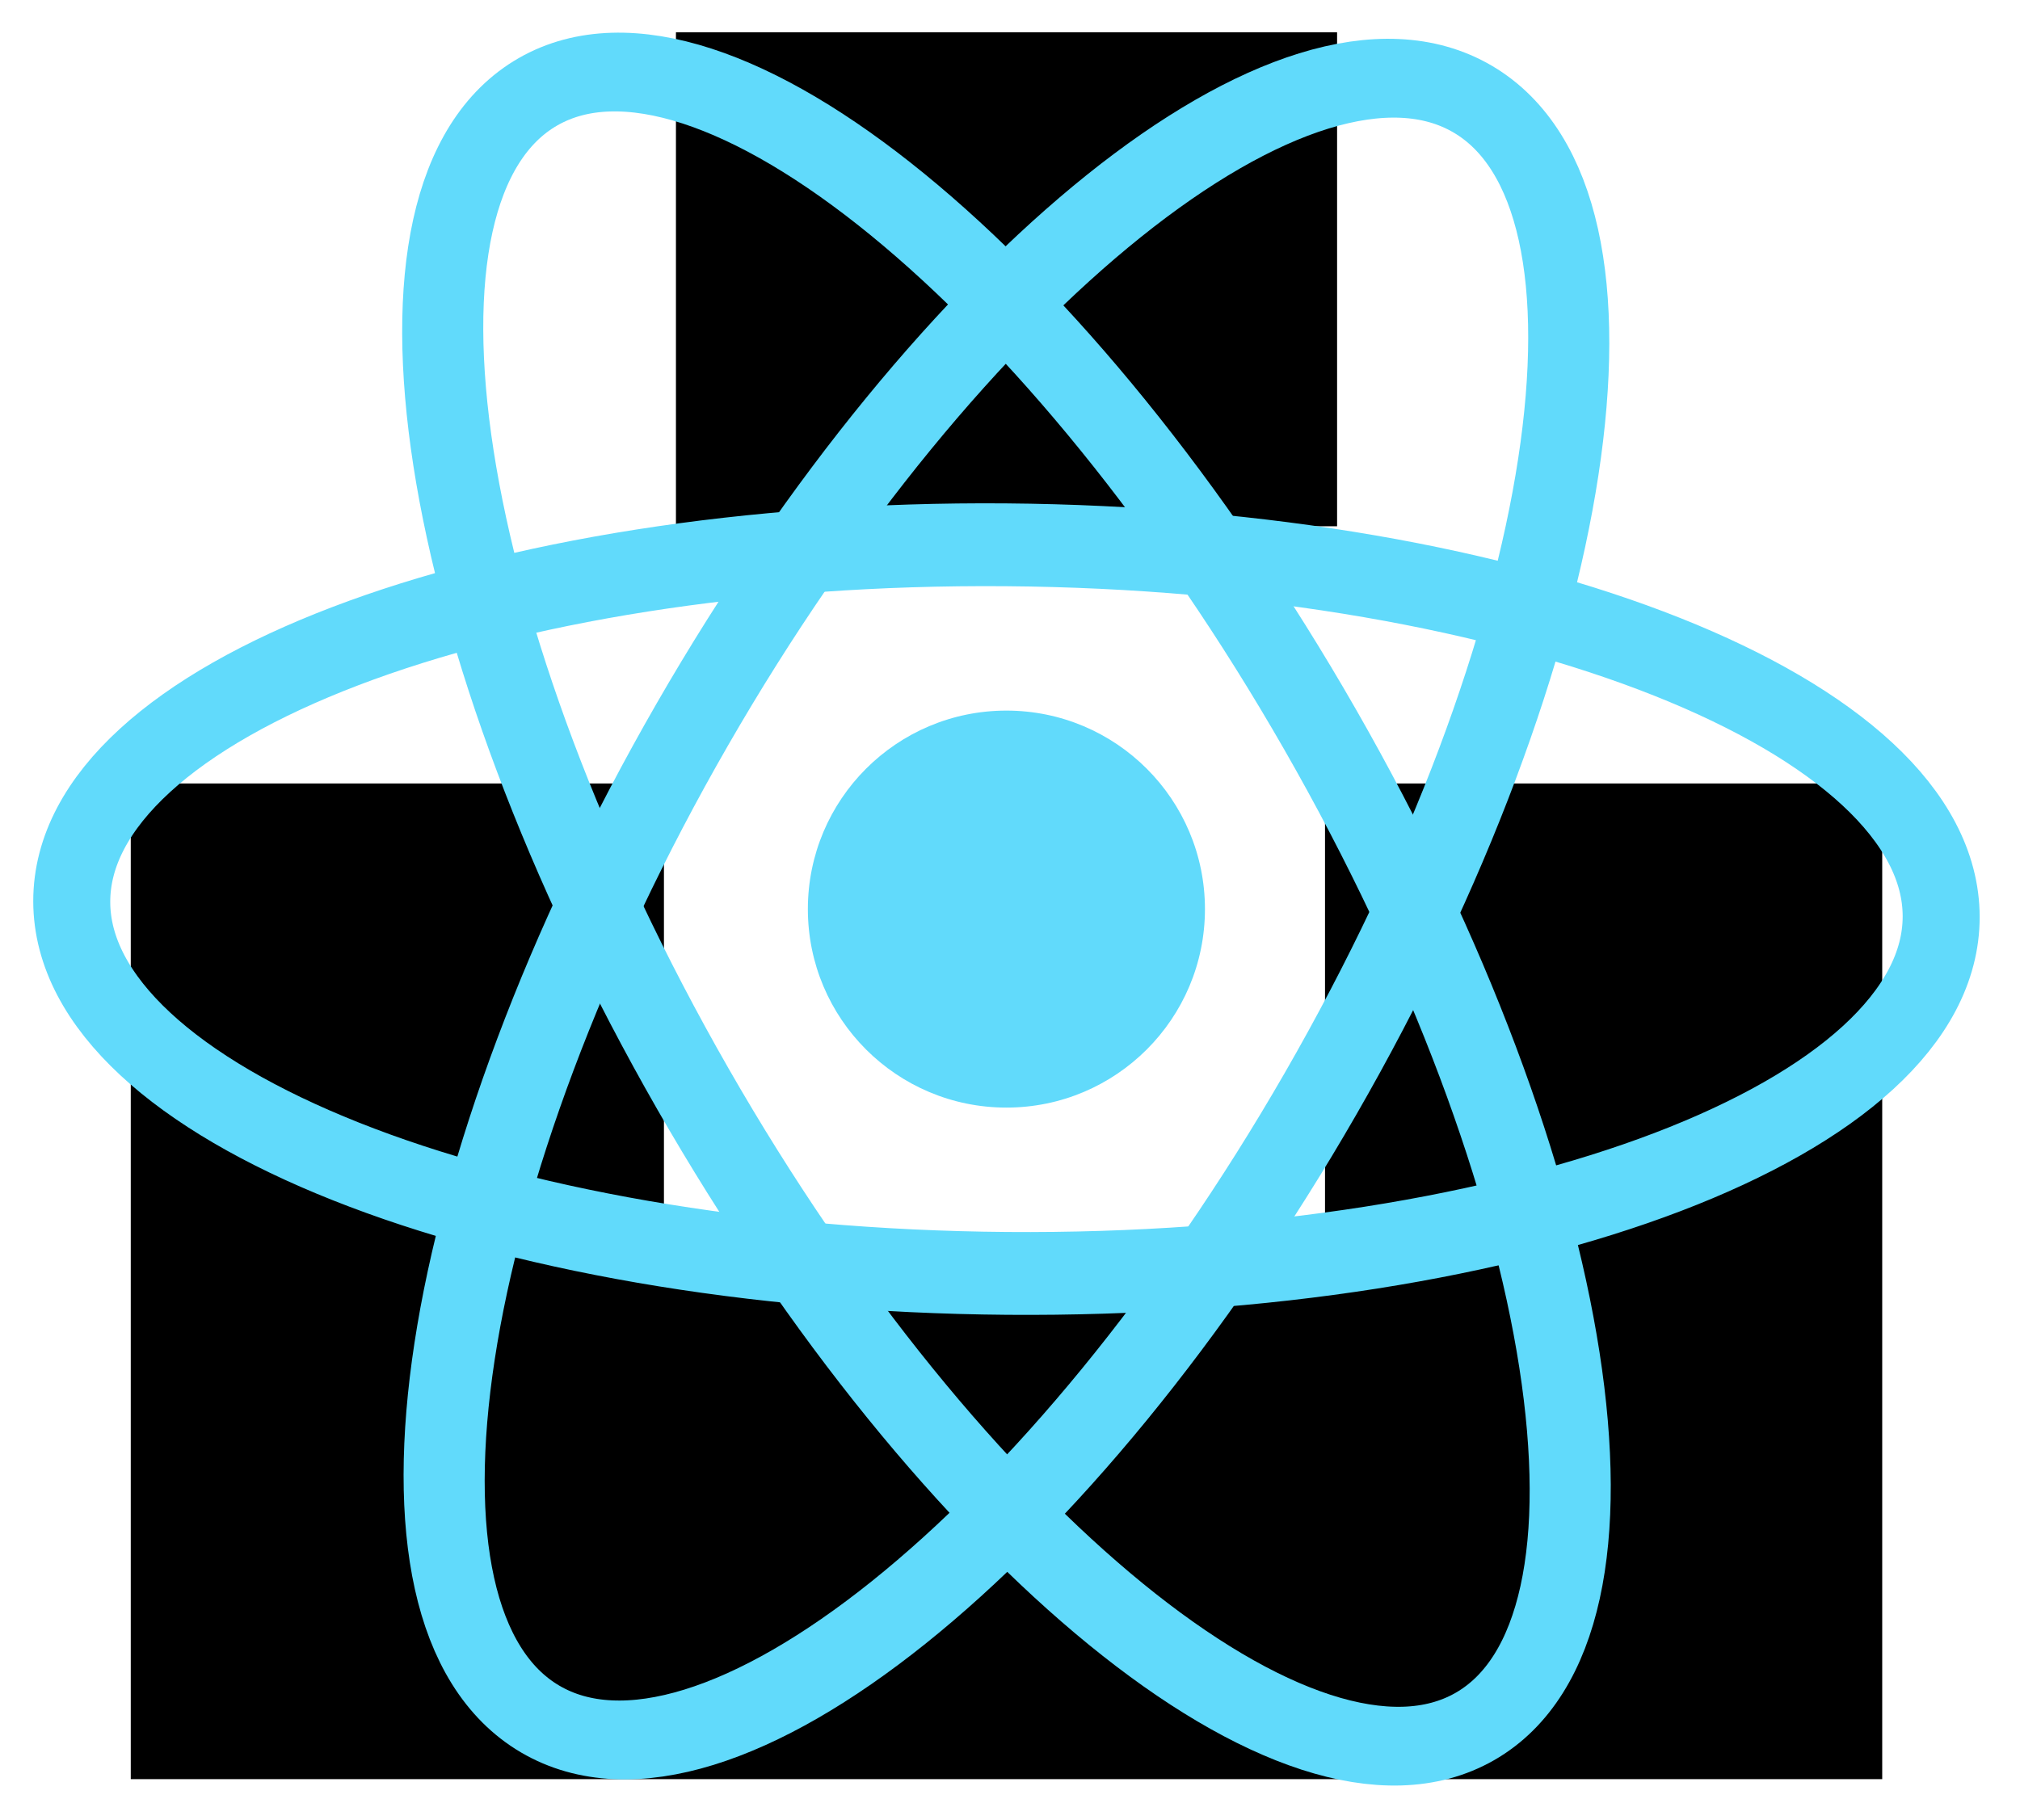
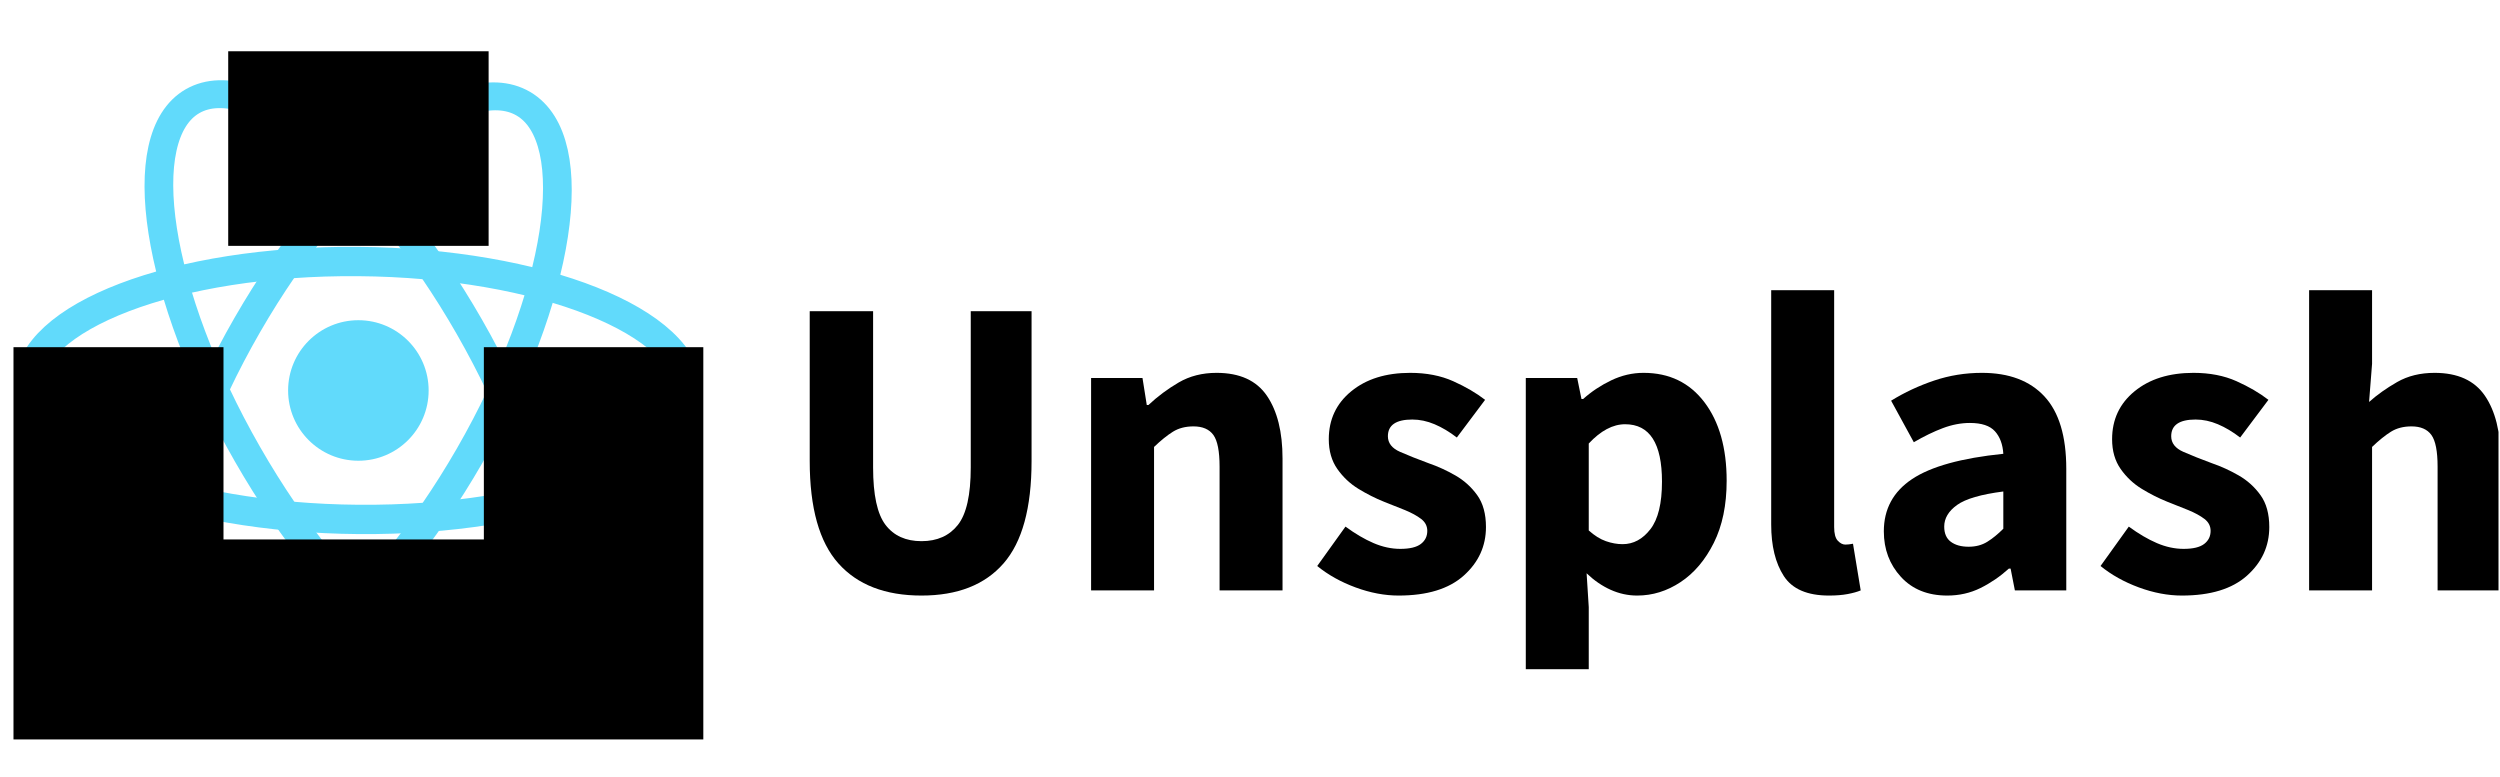
- <svg xmlns="http://www.w3.org/2000/svg" width="100%" height="100%" viewBox="0 0 253 228" version="1.1" xml:space="preserve" style="fill-rule:evenodd;clip-rule:evenodd;stroke-linecap:round;stroke-miterlimit:1.5;">
-   <g transform="matrix(1,0,0,1,-1198.17,-337.385)">
-     <g transform="matrix(1,0,0,1,1157.82,1.92913)">
-       <g id="react-unsplash-logo">
-         <g id="unsplash-logo" transform="matrix(2.16465,0,0,2.16465,-3137.56,93.0465)">
-           <g transform="matrix(1,0,0,1,-0.335517,0.202686)">
-             <rect x="1507.54" y="113.653" width="38.254" height="28.587" />
+ <svg xmlns="http://www.w3.org/2000/svg" width="100%" height="100%" viewBox="0 0 795 247" version="1.1" xml:space="preserve" style="fill-rule:evenodd;clip-rule:evenodd;stroke-linecap:round;stroke-miterlimit:1.5;">
+   <g transform="matrix(1,0,0,1,-1132,-22)">
+     <g id="react-unsplash-logo-portfolio" transform="matrix(1,0,0,1,-0.637815,-0.867494)">
+       <rect x="1132.64" y="22.867" width="794.523" height="246.603" style="fill:none;" />
+       <clipPath id="_clip1">
+         <rect x="1132.64" y="22.867" width="794.523" height="246.603" />
+       </clipPath>
+       <g clip-path="url(#_clip1)">
+         <g id="react-unsplash-logo" transform="matrix(1,0,0,1,1080.2,-300.334)">
+           <g id="react-unsplash-text" transform="matrix(11.3493,0,0,11.3493,-5518.46,-4850.49)">
+             <path d="M516.678,472.547C515.662,472.547 514.886,472.247 514.35,471.647C513.814,471.047 513.546,470.091 513.546,468.779L513.546,464.579L515.322,464.579L515.322,468.959C515.322,469.727 515.438,470.263 515.67,470.567C515.902,470.871 516.238,471.023 516.678,471.023C517.118,471.023 517.458,470.871 517.698,470.567C517.938,470.263 518.058,469.727 518.058,468.959L518.058,464.579L519.762,464.579L519.762,468.779C519.762,470.091 519.5,471.047 518.976,471.647C518.452,472.247 517.686,472.547 516.678,472.547Z" style="fill-rule:nonzero;" />
+             <path d="M521.43,472.403L521.43,466.451L522.87,466.451L522.99,467.207L523.038,467.207C523.294,466.967 523.576,466.757 523.884,466.577C524.192,466.397 524.546,466.307 524.946,466.307C525.594,466.307 526.064,466.521 526.356,466.949C526.648,467.377 526.794,467.963 526.794,468.707L526.794,472.403L525.03,472.403L525.03,468.935C525.03,468.503 524.972,468.207 524.856,468.047C524.74,467.887 524.554,467.807 524.298,467.807C524.074,467.807 523.882,467.857 523.722,467.957C523.562,468.057 523.386,468.199 523.194,468.383L523.194,472.403L521.43,472.403Z" style="fill-rule:nonzero;" />
+             <path d="M530.046,472.547C529.654,472.547 529.252,472.471 528.84,472.319C528.428,472.167 528.07,471.967 527.766,471.719L528.558,470.615C528.83,470.815 529.092,470.969 529.344,471.077C529.596,471.185 529.846,471.239 530.094,471.239C530.358,471.239 530.55,471.193 530.67,471.101C530.79,471.009 530.85,470.887 530.85,470.735C530.85,470.599 530.792,470.487 530.676,470.399C530.56,470.311 530.41,470.229 530.226,470.153C530.042,470.077 529.846,469.999 529.638,469.919C529.398,469.823 529.16,469.703 528.924,469.559C528.688,469.415 528.49,469.229 528.33,469.001C528.17,468.773 528.09,468.495 528.09,468.167C528.09,467.615 528.3,467.167 528.72,466.823C529.14,466.479 529.69,466.307 530.37,466.307C530.826,466.307 531.228,466.385 531.576,466.541C531.924,466.697 532.222,466.871 532.47,467.063L531.678,468.119C531.47,467.959 531.262,467.835 531.054,467.747C530.846,467.659 530.638,467.615 530.43,467.615C529.974,467.615 529.746,467.771 529.746,468.083C529.746,468.275 529.86,468.421 530.088,468.521C530.316,468.621 530.582,468.727 530.886,468.839C531.142,468.927 531.392,469.041 531.636,469.181C531.88,469.321 532.084,469.505 532.248,469.733C532.412,469.961 532.494,470.259 532.494,470.627C532.494,471.163 532.286,471.617 531.87,471.989C531.454,472.361 530.846,472.547 530.046,472.547Z" style="fill-rule:nonzero;" />
+             <path d="M533.61,474.611L533.61,466.451L535.05,466.451L535.17,467.039L535.218,467.039C535.45,466.831 535.712,466.657 536.004,466.517C536.296,466.377 536.598,466.307 536.91,466.307C537.63,466.307 538.198,466.581 538.614,467.129C539.03,467.677 539.238,468.411 539.238,469.331C539.238,470.011 539.118,470.591 538.878,471.071C538.638,471.551 538.328,471.917 537.948,472.169C537.568,472.421 537.162,472.547 536.73,472.547C536.474,472.547 536.226,472.493 535.986,472.385C535.746,472.277 535.522,472.123 535.314,471.923L535.374,472.871L535.374,474.611L533.61,474.611ZM536.322,471.107C536.626,471.107 536.886,470.967 537.102,470.687C537.318,470.407 537.426,469.963 537.426,469.355C537.426,468.283 537.082,467.747 536.394,467.747C536.05,467.747 535.71,467.927 535.374,468.287L535.374,470.723C535.534,470.867 535.694,470.967 535.854,471.023C536.014,471.079 536.17,471.107 536.322,471.107Z" style="fill-rule:nonzero;" />
+             <path d="M542.106,472.547C541.498,472.547 541.076,472.365 540.84,472.001C540.604,471.637 540.486,471.155 540.486,470.555L540.486,463.991L542.25,463.991L542.25,470.627C542.25,470.811 542.284,470.939 542.352,471.011C542.42,471.083 542.49,471.119 542.562,471.119C542.602,471.119 542.636,471.117 542.664,471.113C542.692,471.109 542.73,471.103 542.778,471.095L542.994,472.403C542.898,472.443 542.776,472.477 542.628,472.505C542.48,472.533 542.306,472.547 542.106,472.547Z" style="fill-rule:nonzero;" />
+             <path d="M545.418,472.547C544.874,472.547 544.442,472.373 544.122,472.025C543.802,471.677 543.642,471.251 543.642,470.747C543.642,470.123 543.906,469.635 544.434,469.283C544.962,468.931 545.814,468.695 546.99,468.575C546.974,468.311 546.896,468.101 546.756,467.945C546.616,467.789 546.382,467.711 546.054,467.711C545.806,467.711 545.554,467.759 545.298,467.855C545.042,467.951 544.77,468.083 544.482,468.251L543.846,467.087C544.222,466.855 544.624,466.667 545.052,466.523C545.48,466.379 545.926,466.307 546.39,466.307C547.15,466.307 547.734,466.527 548.142,466.967C548.55,467.407 548.754,468.083 548.754,468.995L548.754,472.403L547.314,472.403L547.194,471.791L547.146,471.791C546.898,472.015 546.632,472.197 546.348,472.337C546.064,472.477 545.754,472.547 545.418,472.547ZM546.018,471.179C546.218,471.179 546.392,471.133 546.54,471.041C546.688,470.949 546.838,470.827 546.99,470.675L546.99,469.631C546.366,469.711 545.934,469.837 545.694,470.009C545.454,470.181 545.334,470.383 545.334,470.615C545.334,470.807 545.396,470.949 545.52,471.041C545.644,471.133 545.81,471.179 546.018,471.179Z" style="fill-rule:nonzero;" />
+             <path d="M551.994,472.547C551.602,472.547 551.2,472.471 550.788,472.319C550.376,472.167 550.018,471.967 549.714,471.719L550.506,470.615C550.778,470.815 551.04,470.969 551.292,471.077C551.544,471.185 551.794,471.239 552.042,471.239C552.306,471.239 552.498,471.193 552.618,471.101C552.738,471.009 552.798,470.887 552.798,470.735C552.798,470.599 552.74,470.487 552.624,470.399C552.508,470.311 552.358,470.229 552.174,470.153C551.99,470.077 551.794,469.999 551.586,469.919C551.346,469.823 551.108,469.703 550.872,469.559C550.636,469.415 550.438,469.229 550.278,469.001C550.118,468.773 550.038,468.495 550.038,468.167C550.038,467.615 550.248,467.167 550.668,466.823C551.088,466.479 551.638,466.307 552.318,466.307C552.774,466.307 553.176,466.385 553.524,466.541C553.872,466.697 554.17,466.871 554.418,467.063L553.626,468.119C553.418,467.959 553.21,467.835 553.002,467.747C552.794,467.659 552.586,467.615 552.378,467.615C551.922,467.615 551.694,467.771 551.694,468.083C551.694,468.275 551.808,468.421 552.036,468.521C552.264,468.621 552.53,468.727 552.834,468.839C553.09,468.927 553.34,469.041 553.584,469.181C553.828,469.321 554.032,469.505 554.196,469.733C554.36,469.961 554.442,470.259 554.442,470.627C554.442,471.163 554.234,471.617 553.818,471.989C553.402,472.361 552.794,472.547 551.994,472.547Z" style="fill-rule:nonzero;" />
+             <path d="M555.558,472.403L555.558,463.991L557.322,463.991L557.322,466.055L557.238,467.123C557.462,466.923 557.724,466.737 558.024,466.565C558.324,466.393 558.674,466.307 559.074,466.307C559.722,466.307 560.192,466.521 560.484,466.949C560.776,467.377 560.922,467.963 560.922,468.707L560.922,472.403L559.158,472.403L559.158,468.935C559.158,468.503 559.1,468.207 558.984,468.047C558.868,467.887 558.682,467.807 558.426,467.807C558.202,467.807 558.01,467.857 557.85,467.957C557.69,468.057 557.514,468.199 557.322,468.383L557.322,472.403L555.558,472.403Z" style="fill-rule:nonzero;" />
          </g>
-           <path d="M1544.76,157.328L1475.66,157.328L1475.66,214.952L1577,214.952L1577,157.328L1544.76,157.328L1544.76,185.574L1506.51,185.574L1506.51,157.328L1544.76,157.328Z" />
-         </g>
-         <g id="react-symbol" transform="matrix(1,0,0,1,0,-9.88593)">
-           <g>
-             <g transform="matrix(0.919787,-0.526925,0.497648,0.868682,-1078.84,898.404)">
-               <ellipse cx="1225.26" cy="237.657" rx="42.709" ry="117.88" style="fill:none;stroke:rgb(97,218,251);stroke-width:9.71px;" />
+           <g id="react-unsplash-favicon">
+             <g id="react-symbol" transform="matrix(0.898539,0,0,0.898539,16.8839,34.7349)">
+               <g>
+                 <g transform="matrix(0.919787,-0.526925,0.497648,0.868682,-1078.84,898.404)">
+                   <ellipse cx="1225.26" cy="237.657" rx="42.709" ry="117.88" style="fill:none;stroke:rgb(97,218,251);stroke-width:9.71px;" />
+                 </g>
+                 <g transform="matrix(0.921126,0.541653,-0.49548,0.860736,-844.46,-408.997)">
+                   <ellipse cx="1225.26" cy="237.657" rx="42.709" ry="117.88" style="fill:none;stroke:rgb(97,218,251);stroke-width:9.71px;" />
+                 </g>
+                 <g transform="matrix(0.00133955,1.06858,-0.993129,-0.00794544,400.789,-848.17)">
+                   <ellipse cx="1225.26" cy="237.657" rx="42.709" ry="117.88" style="fill:none;stroke:rgb(97,218,251);stroke-width:9.71px;" />
+                 </g>
+               </g>
+               <g transform="matrix(1,0,0,1,-1157.14,-6.04383)">
+                 <circle cx="1323.54" cy="465.274" r="24.867" style="fill:rgb(97,218,251);" />
+               </g>
            </g>
-             <g transform="matrix(0.921126,0.541653,-0.49548,0.860736,-844.46,-408.997)">
-               <ellipse cx="1225.26" cy="237.657" rx="42.709" ry="117.88" style="fill:none;stroke:rgb(97,218,251);stroke-width:9.71px;" />
+             <g id="unsplash-logo" transform="matrix(2.16465,0,0,2.16465,-3137.56,93.0465)">
+               <g transform="matrix(1,0,0,1,-0.335517,0.202686)">
+                 <rect x="1507.54" y="113.653" width="38.254" height="28.587" />
+               </g>
+               <path d="M1544.76,157.328L1475.66,157.328L1475.66,214.952L1577,214.952L1577,157.328L1544.76,157.328L1544.76,185.574L1506.51,185.574L1506.51,157.328L1544.76,157.328Z" />
            </g>
-             <g transform="matrix(0.00133955,1.06858,-0.993129,-0.00794544,400.789,-848.17)">
-               <ellipse cx="1225.26" cy="237.657" rx="42.709" ry="117.88" style="fill:none;stroke:rgb(97,218,251);stroke-width:9.71px;" />
-             </g>
-           </g>
-           <g transform="matrix(1,0,0,1,-1157.14,-6.04383)">
-             <circle cx="1323.54" cy="465.274" r="24.867" style="fill:rgb(97,218,251);" />
          </g>
        </g>
      </g>
    </g>
  </g>
</svg>
